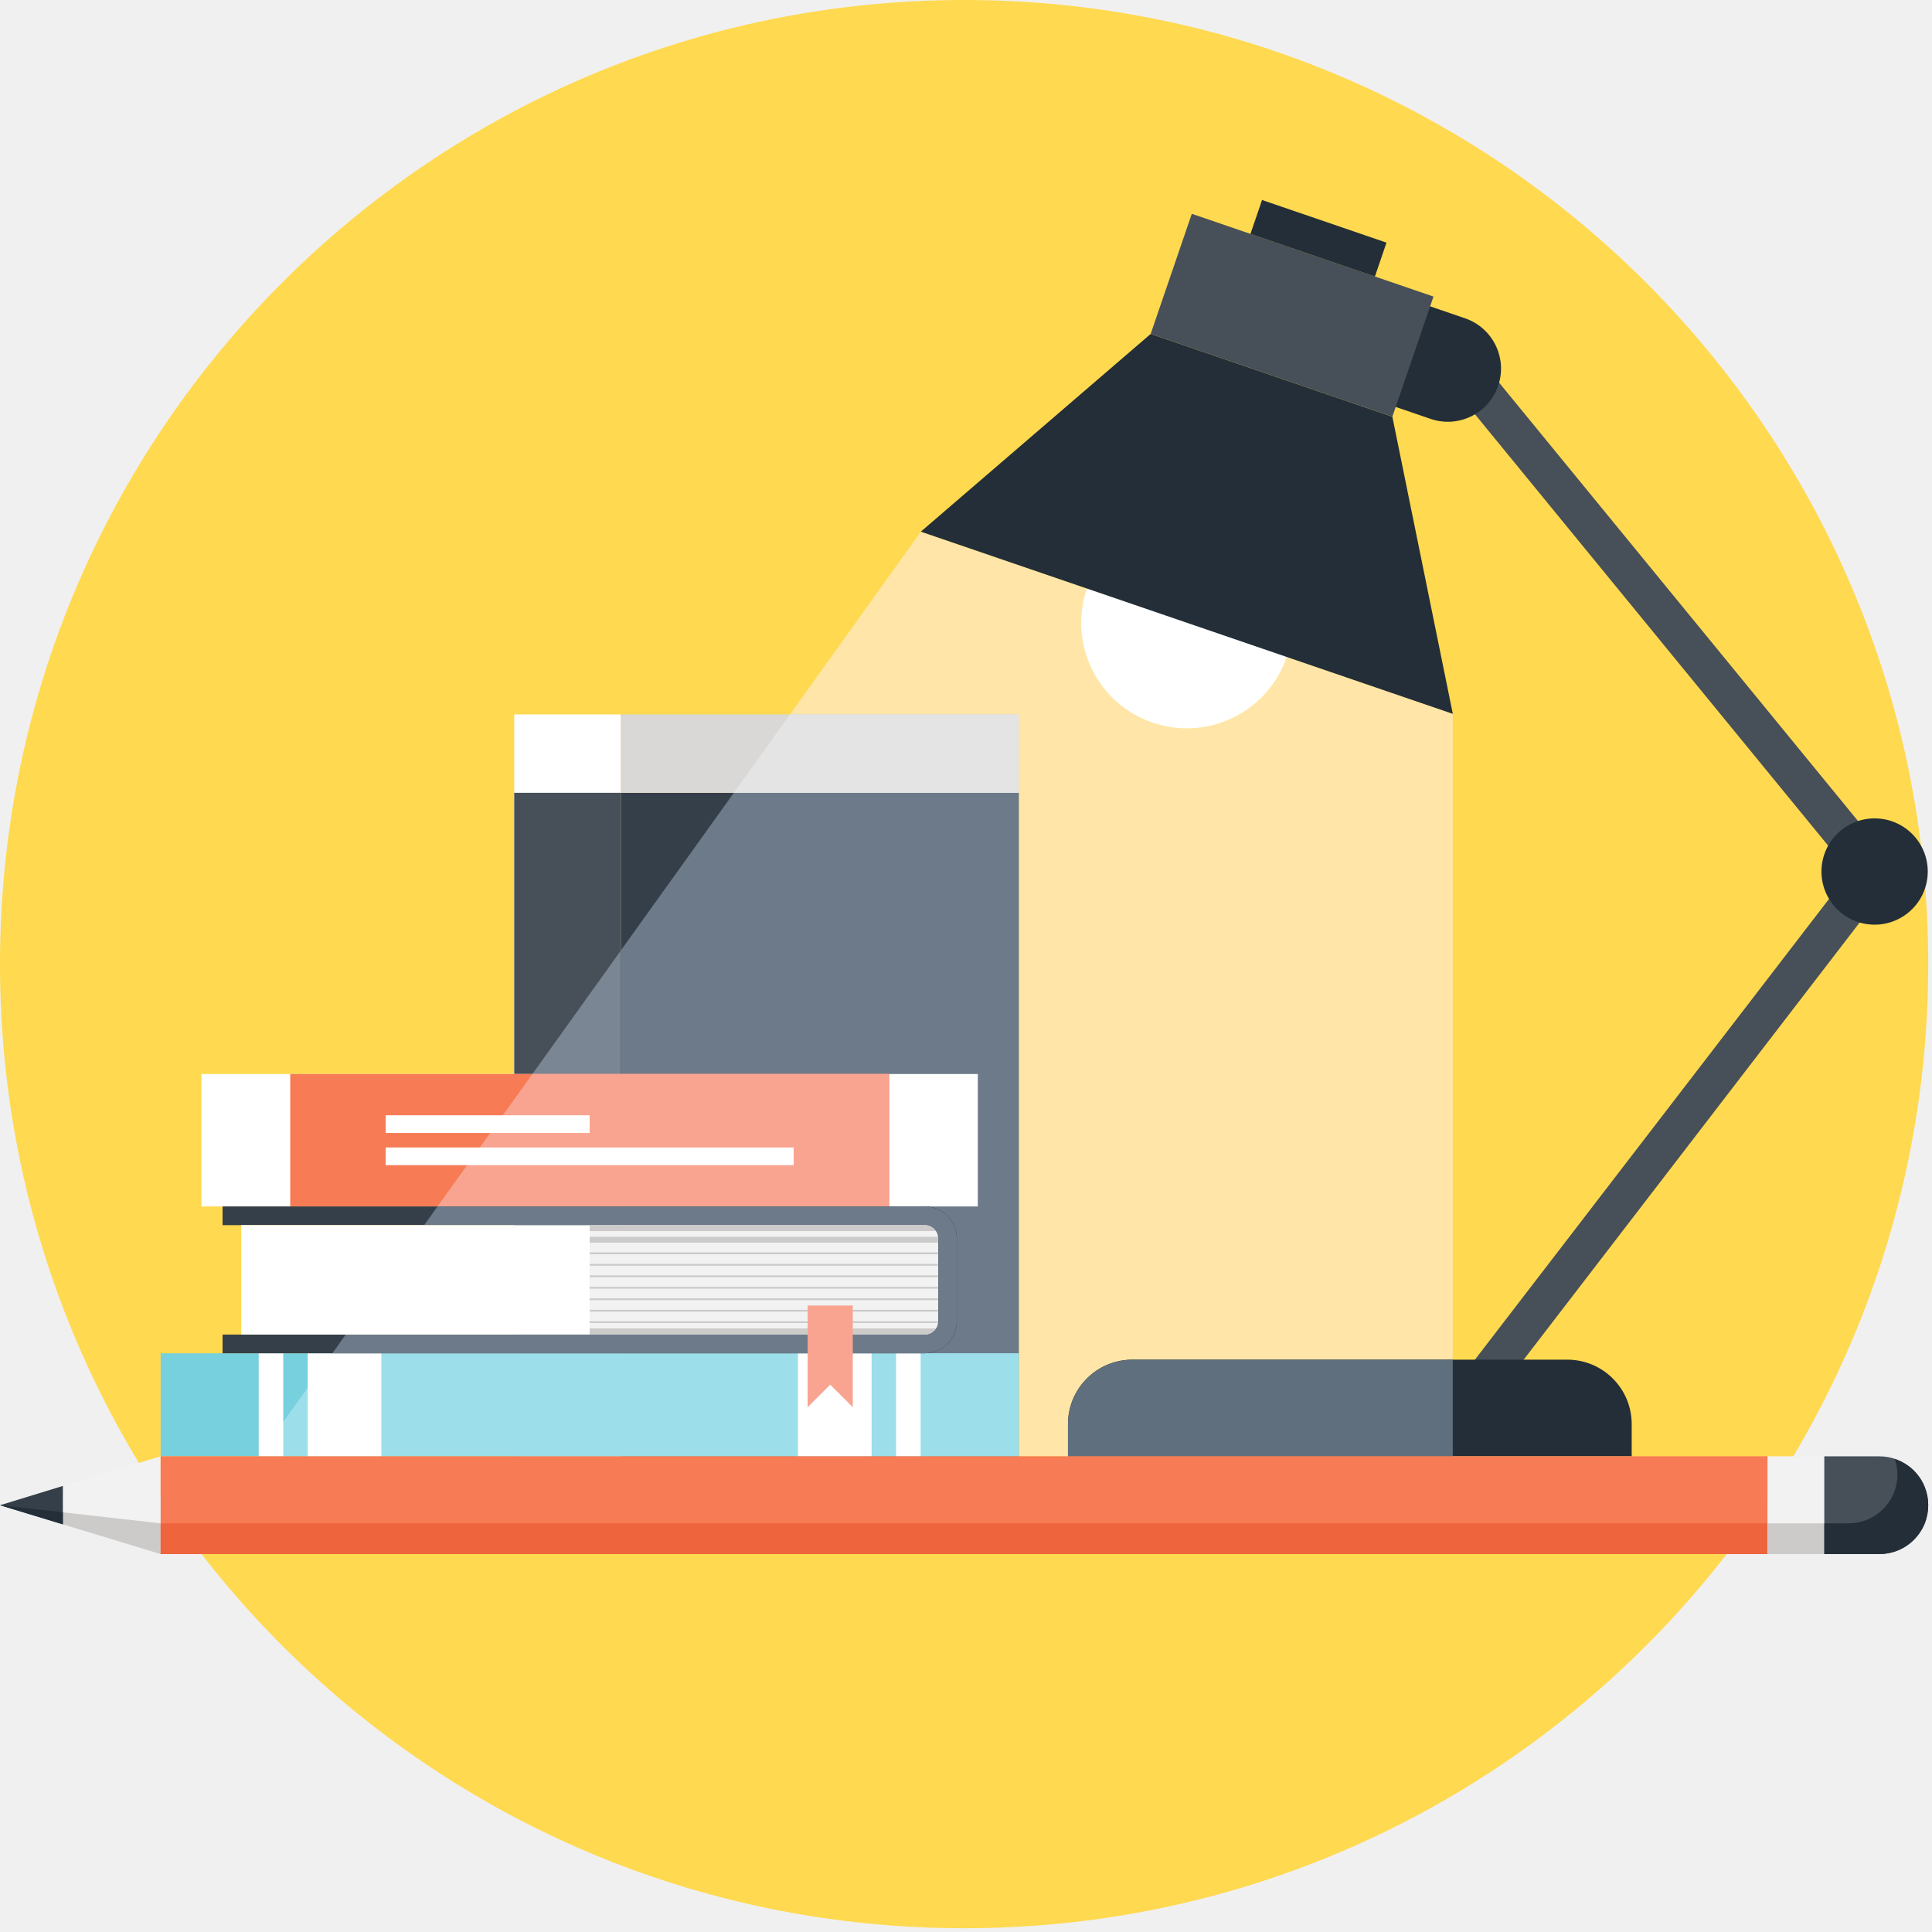
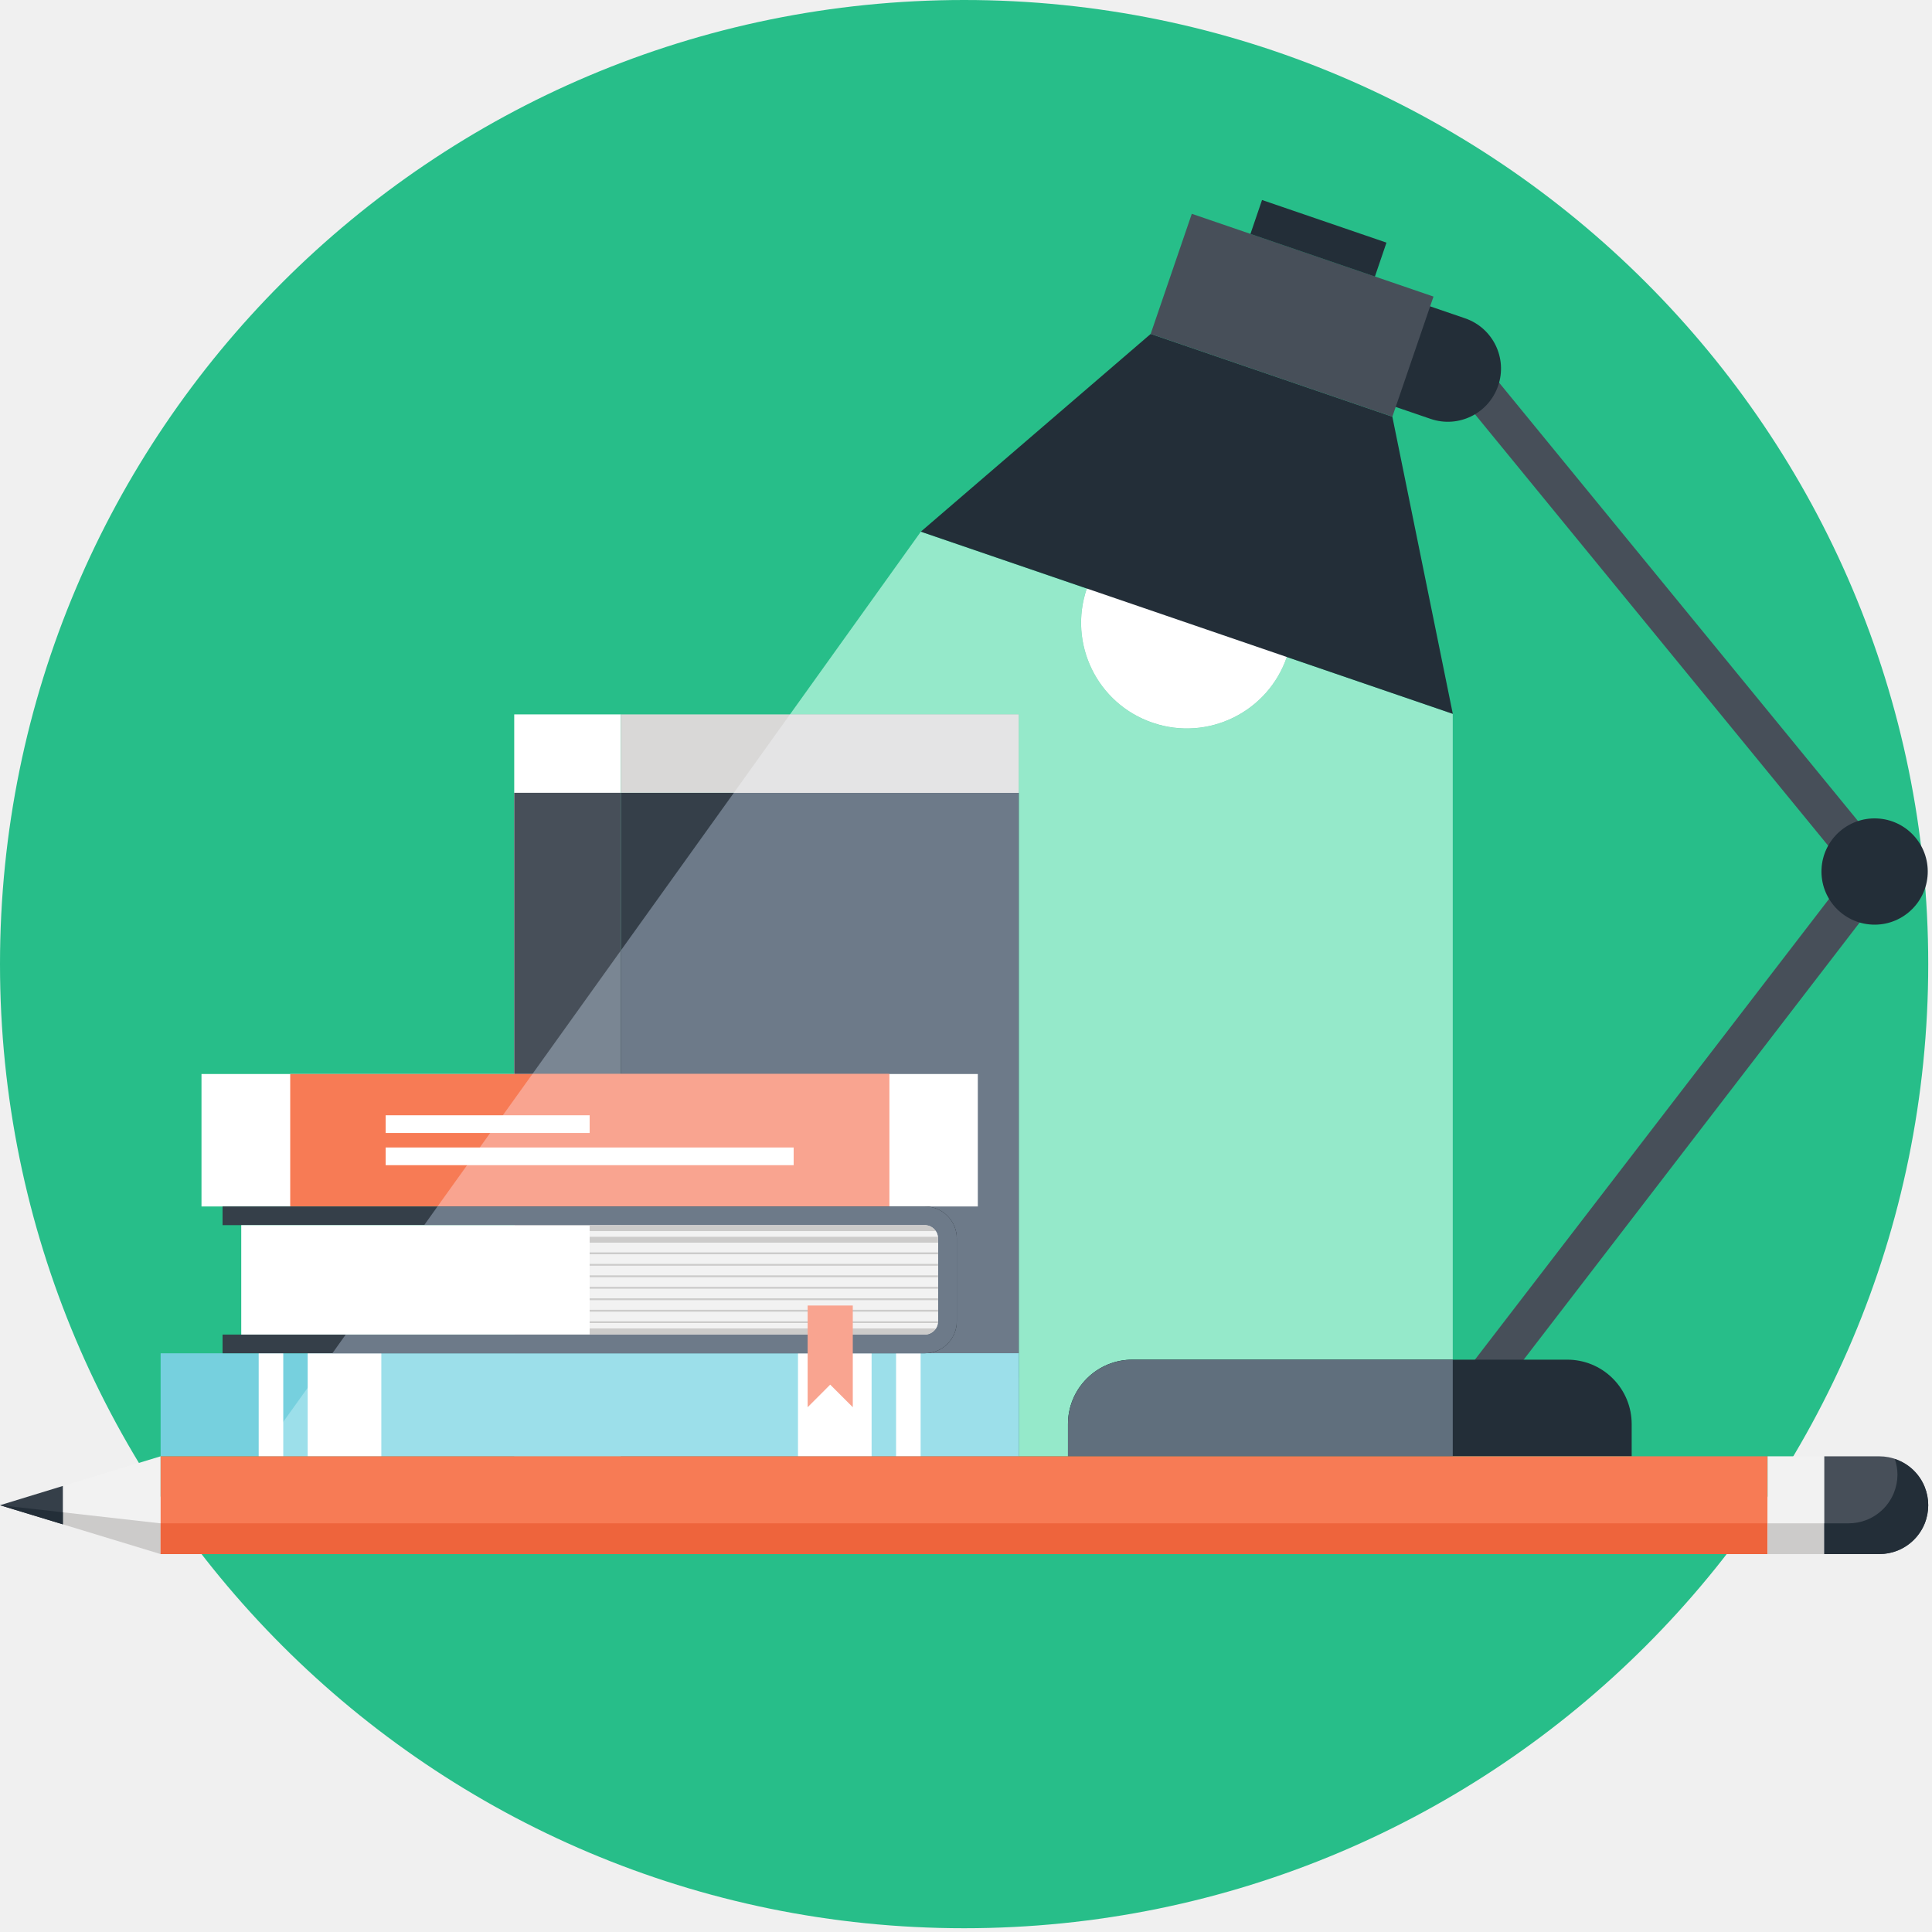
<svg xmlns="http://www.w3.org/2000/svg" width="200px" height="200px" viewBox="0 0 200 200" version="1.1">
  <defs />
  <g id="Page-1" stroke="none" stroke-width="1" fill="none" fill-rule="evenodd">
    <g id="001-library-1" fill-rule="nonzero">
-       <circle id="Oval" fill="#FFD94F" cx="99.805" cy="99.805" r="99.805" />
-       <path d="M150.389,73.896 L150.389,140.758 L117.228,140.758 C115.516,140.758 113.816,141.402 112.515,142.703 C111.214,144.005 110.556,145.717 110.556,147.416 L110.556,150.751 L105.457,150.751 L105.457,73.96 L81.775,73.96 L95.323,55.042 L112.502,60.927 C110.543,66.645 113.597,72.853 119.315,74.823 C125.031,76.781 131.253,73.728 133.21,68.011 L150.389,73.896 Z" id="Shape" fill="#FFE6A8" />
+       <circle id="Oval" fill="#27be89" cx="99.805" cy="99.805" r="99.805" />
+       <path d="M150.389,73.896 L150.389,140.758 L117.228,140.758 C115.516,140.758 113.816,141.402 112.515,142.703 C111.214,144.005 110.556,145.717 110.556,147.416 L110.556,150.751 L105.457,150.751 L105.457,73.96 L81.775,73.96 L95.323,55.042 L112.502,60.927 C110.543,66.645 113.597,72.853 119.315,74.823 C125.031,76.781 131.253,73.728 133.21,68.011 L150.389,73.896 Z" id="Shape" fill="#95e9ca" />
      <rect id="Rectangle-path" fill="#FFFFFF" x="53.232" y="73.954" width="11.038" height="76.803" />
      <rect id="Rectangle-path" fill="#474F59" x="53.232" y="82.071" width="11.038" height="60.565" />
      <polygon id="Shape" fill="#7A8693" points="64.274 98.389 64.274 111.177 55.118 111.177" />
      <rect id="Rectangle-path" fill="#353F49" x="64.269" y="82.071" width="41.185" height="60.565" />
      <path d="M105.458,82.073 L105.458,140.088 L95.722,140.088 C96.572,140.088 97.422,139.766 98.066,139.122 C98.723,138.464 99.044,137.628 99.044,136.779 L99.044,128.202 C99.044,127.352 98.722,126.515 98.066,125.859 C97.422,125.215 96.572,124.894 95.722,124.894 L92.039,124.894 L92.039,111.177 L64.274,111.177 L64.274,98.389 L75.967,82.073 L105.458,82.073 Z" id="Shape" fill="#6D7A89" />
      <rect id="Rectangle-path" fill="#D9D8D7" x="64.269" y="73.954" width="41.185" height="8.119" />
      <polygon id="Shape" fill="#E4E4E5" points="105.458 73.96 105.458 82.073 75.967 82.073 81.775 73.96" />
      <rect id="Rectangle-path" fill="#474F59" x="64.269" y="142.639" width="41.185" height="8.117" />
      <rect id="Rectangle-path" fill="#FFFFFF" x="20.858" y="111.181" width="80.366" height="13.712" />
      <rect id="Rectangle-path" fill="#F77B55" x="30.043" y="111.181" width="62" height="13.712" />
      <polygon id="Shape" fill="#F9A490" points="92.039 111.177 92.039 124.892 45.292 124.892 55.118 111.177" />
      <g id="Group" transform="translate(39.76608, 115.3996)" fill="#FFFFFF">
        <rect id="Rectangle-path" x="0.156" y="3.388" width="42.237" height="1.831" />
        <rect id="Rectangle-path" x="0.156" y="0.055" width="21.119" height="1.831" />
      </g>
      <rect id="Rectangle-path" fill="#76D0DE" x="16.628" y="140.094" width="88.826" height="10.663" />
      <polygon id="Shape" fill="#9CDFEA" points="105.458 140.088 105.458 150.751 26.773 150.751 34.41 140.088" />
      <g id="Group" transform="translate(26.51072, 139.961)" fill="#FFFFFF">
        <rect id="Rectangle-path" x="5.341" y="0.133" width="7.623" height="10.663" />
        <rect id="Rectangle-path" x="0.269" y="0.133" width="2.543" height="10.663" />
        <rect id="Rectangle-path" x="56.097" y="0.133" width="7.62" height="10.663" />
        <rect id="Rectangle-path" x="66.249" y="0.133" width="2.543" height="10.663" />
      </g>
      <path d="M98.071,125.859 C97.427,125.214 96.577,124.89 95.727,124.89 L23.039,124.89 L23.039,126.824 L95.727,126.824 C96.094,126.824 96.442,126.967 96.701,127.228 C96.965,127.49 97.105,127.837 97.105,128.204 L97.105,136.773 C97.105,137.143 96.965,137.492 96.701,137.752 C96.442,138.011 96.094,138.155 95.727,138.155 L23.039,138.155 L23.039,140.092 L95.727,140.092 C96.577,140.092 97.427,139.768 98.071,139.121 C98.719,138.471 99.045,137.622 99.045,136.775 L99.045,128.205 C99.045,127.357 98.719,126.51 98.071,125.859 Z" id="Shape" fill="#353F49" />
      <path d="M99.045,128.202 L99.045,136.779 C99.045,137.628 98.723,138.465 98.066,139.122 C97.422,139.766 96.572,140.088 95.722,140.088 L34.41,140.088 L35.788,138.156 L95.722,138.156 C96.095,138.156 96.443,138.015 96.7,137.756 C96.958,137.485 97.099,137.139 97.099,136.777 L97.099,128.201 C97.099,127.84 96.958,127.492 96.7,127.222 C96.442,126.965 96.095,126.823 95.722,126.823 L43.914,126.823 L45.292,124.891 L95.722,124.891 C96.572,124.891 97.421,125.213 98.065,125.857 C98.723,126.515 99.045,127.352 99.045,128.202 Z" id="Shape" fill="#6D7A89" />
      <path d="M24.973,138.155 L24.973,126.824 L95.727,126.824 C96.094,126.824 96.442,126.967 96.701,127.228 C96.965,127.49 97.105,127.837 97.105,128.204 L97.105,136.773 C97.105,137.143 96.965,137.492 96.701,137.752 C96.442,138.011 96.094,138.155 95.727,138.155 L24.973,138.155 Z" id="Shape" fill="#FFFFFF" />
      <g id="Group" transform="translate(60.81871, 126.7057)" fill="#CCCBCA">
        <rect id="Rectangle-path" x="0.222" y="7.251" width="36.062" height="1" />
        <path d="M0.223,0.754 L36.067,0.754 C36.014,0.672 35.954,0.594 35.882,0.522 C35.626,0.265 35.283,0.123 34.921,0.119 L0.223,0.119 L0.223,0.754 L0.223,0.754 Z" id="Shape" />
        <rect id="Rectangle-path" x="0.222" y="2.495" width="36.062" height="1" />
        <rect id="Rectangle-path" x="0.222" y="6.062" width="36.062" height="1" />
        <path d="M0.223,1.943 L36.287,1.943 L36.287,1.499 C36.287,1.434 36.277,1.372 36.268,1.309 L0.223,1.309 L0.223,1.943 Z" id="Shape" />
        <rect id="Rectangle-path" x="0.222" y="4.873" width="36.062" height="1" />
        <rect id="Rectangle-path" x="0.222" y="8.441" width="36.062" height="1" />
        <path d="M0.223,11.45 L34.908,11.45 C35.275,11.45 35.623,11.306 35.882,11.046 C35.953,10.976 36.014,10.898 36.067,10.816 L0.223,10.816 L0.223,11.45 Z" id="Shape" />
        <rect id="Rectangle-path" x="0.222" y="3.684" width="36.062" height="1" />
        <path d="M0.223,10.262 L36.268,10.262 C36.277,10.198 36.287,10.134 36.287,10.068 L36.287,9.627 L0.223,9.627 L0.223,10.262 Z" id="Shape" />
      </g>
      <g id="Group" transform="translate(60.81871, 127.0955)" fill="#F2F2F2">
        <path d="M0.223,0.92 L36.268,0.92 C36.241,0.722 36.176,0.533 36.067,0.365 L0.223,0.365 L0.223,0.92 Z" id="Shape" />
        <rect id="Rectangle-path" x="0.222" y="1.552" width="36.062" height="1" />
        <rect id="Rectangle-path" x="0.222" y="2.745" width="36.062" height="1" />
        <rect id="Rectangle-path" x="0.222" y="3.93" width="36.062" height="1" />
        <rect id="Rectangle-path" x="0.222" y="5.119" width="36.062" height="1" />
        <rect id="Rectangle-path" x="0.222" y="6.308" width="36.062" height="1" />
        <rect id="Rectangle-path" x="0.222" y="7.497" width="36.062" height="1" />
        <rect id="Rectangle-path" x="0.222" y="8.686" width="36.062" height="1" />
        <path d="M0.223,10.426 L36.067,10.426 C36.175,10.259 36.241,10.071 36.268,9.873 L0.223,9.873 L0.223,10.426 Z" id="Shape" />
      </g>
      <polygon id="Shape" fill="#F9A490" points="88.281 135.144 83.607 135.144 83.607 145.674 85.942 143.338 88.281 145.674" />
      <g id="Group" transform="translate(150.8772, 38.20663)" fill="#474F59">
        <rect id="Rectangle-path" transform="translate(23.70092, 77.34156) rotate(37.54484) translate(-23.70092, -77.34156) " x="21.7" y="43.991" width="4.001" height="66.701" />
        <rect id="Rectangle-path" transform="translate(22.92766, 27.30909) rotate(-39.30674) translate(-22.92766, -27.30909) " x="20.924" y="-6.039" width="4.007" height="66.696" />
      </g>
      <g id="Group" transform="translate(110.3314, 84.60039)" fill="#232E38">
        <path d="M78.231,5.377 C78.097,8.411 80.452,10.983 83.488,11.115 C86.517,11.25 89.091,8.895 89.224,5.862 C89.358,2.828 87.002,0.257 83.971,0.125 C80.938,-0.009 78.365,2.343 78.231,5.377 Z" id="Shape" />
        <path d="M0.226,66.155 L58.58,66.155 L58.58,62.819 C58.58,61.113 57.929,59.408 56.628,58.104 C55.324,56.802 53.619,56.151 51.912,56.151 L6.893,56.151 C5.188,56.151 3.48,56.802 2.177,58.104 C0.877,59.408 0.225,61.113 0.225,62.819 L0.225,66.155 L0.226,66.155 Z" id="Shape" />
      </g>
      <path d="M150.389,140.758 L150.389,150.751 L110.558,150.751 L110.558,147.416 C110.558,145.717 111.216,144.005 112.516,142.703 C113.817,141.402 115.517,140.758 117.23,140.758 L150.389,140.758 Z" id="Shape" fill="#606F7D" />
      <path d="M151.665,32.952 C154.539,33.94 156.073,37.063 155.085,39.941 C154.097,42.816 150.971,44.348 148.096,43.363 L134.454,38.69 L138.018,28.281 L151.665,32.952 Z" id="Shape" fill="#232E38" />
      <path d="M133.212,68.01 C131.252,73.727 125.03,76.775 119.317,74.818 C113.591,72.859 110.548,66.64 112.506,60.923 C114.469,55.205 120.688,52.153 126.402,54.115 C132.128,56.071 135.169,62.291 133.212,68.01 Z" id="Shape" fill="#FFFFFF" />
      <polygon id="Shape" fill="#232E38" points="95.324 55.037 150.395 73.897 144.136 43.138 119.119 34.568" />
      <rect id="Rectangle-path" fill="#474F59" transform="translate(133.7552, 32.63444) rotate(-161.0958) translate(-133.7552, -32.63444) " x="120.532" y="26.063" width="26.446" height="13.144" />
      <polygon id="Shape" fill="#232E38" points="130.645 20.704 143.528 25.117 142.33 28.629 129.446 24.216" />
      <polygon id="Shape" fill="#F2F2F2" points="16.628 160.879 0 155.819 16.628 150.755" />
      <polygon id="Shape" fill="#CCCBCA" points="0 155.819 16.628 160.879 16.628 157.697" />
      <rect id="Rectangle-path" fill="#F77B55" x="16.628" y="150.756" width="166.35" height="10.122" />
      <rect id="Rectangle-path" fill="#EE643C" x="16.628" y="157.696" width="166.35" height="3.182" />
      <polygon id="Shape" fill="#353F49" points="6.507 157.797 0 155.819 6.507 153.825" />
      <polygon id="Shape" fill="#232E38" points="6.507 157.797 0 155.819 6.507 156.552" />
      <rect id="Rectangle-path" fill="#F2F2F2" x="182.981" y="150.756" width="5.871" height="10.122" />
      <rect id="Rectangle-path" fill="#CCCBCA" x="182.981" y="157.696" width="5.871" height="3.182" />
      <path d="M194.545,160.879 C195.842,160.879 197.14,160.384 198.127,159.398 C199.117,158.406 199.608,157.114 199.608,155.819 C199.608,154.523 199.116,153.229 198.127,152.242 C197.139,151.251 195.842,150.758 194.545,150.758 L188.85,150.758 L188.85,160.88 L194.545,160.88 L194.545,160.879 Z" id="Shape" fill="#474F59" />
      <path d="M198.128,152.241 C197.556,151.667 196.866,151.278 196.151,151.036 C196.319,151.556 196.426,152.092 196.426,152.635 C196.426,153.928 195.931,155.224 194.947,156.213 C193.957,157.203 192.664,157.695 191.363,157.695 L188.852,157.695 L188.852,160.877 L194.548,160.877 C195.845,160.877 197.143,160.383 198.129,159.396 C199.12,158.405 199.611,157.113 199.611,155.817 C199.611,154.522 199.117,153.228 198.128,152.241 Z" id="Shape" fill="#232E38" />
    </g>
  </g>
</svg>
